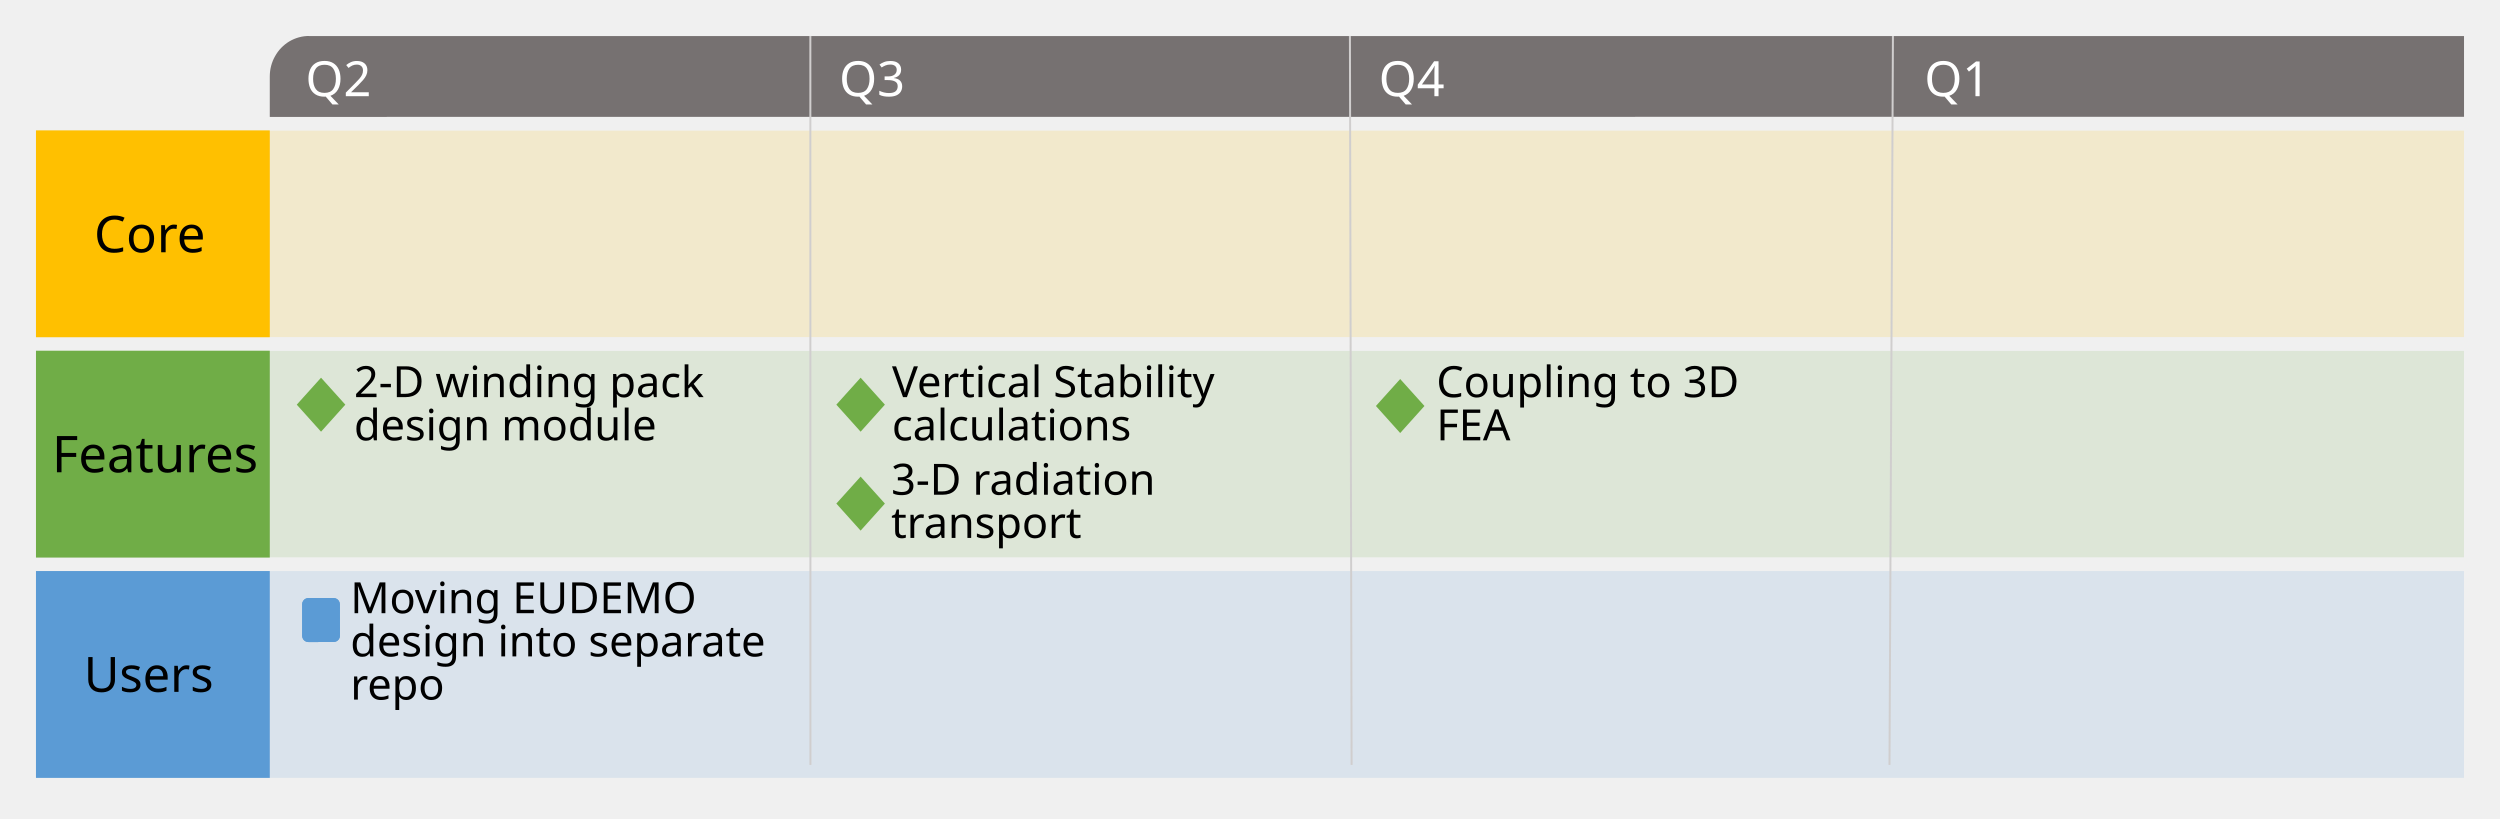
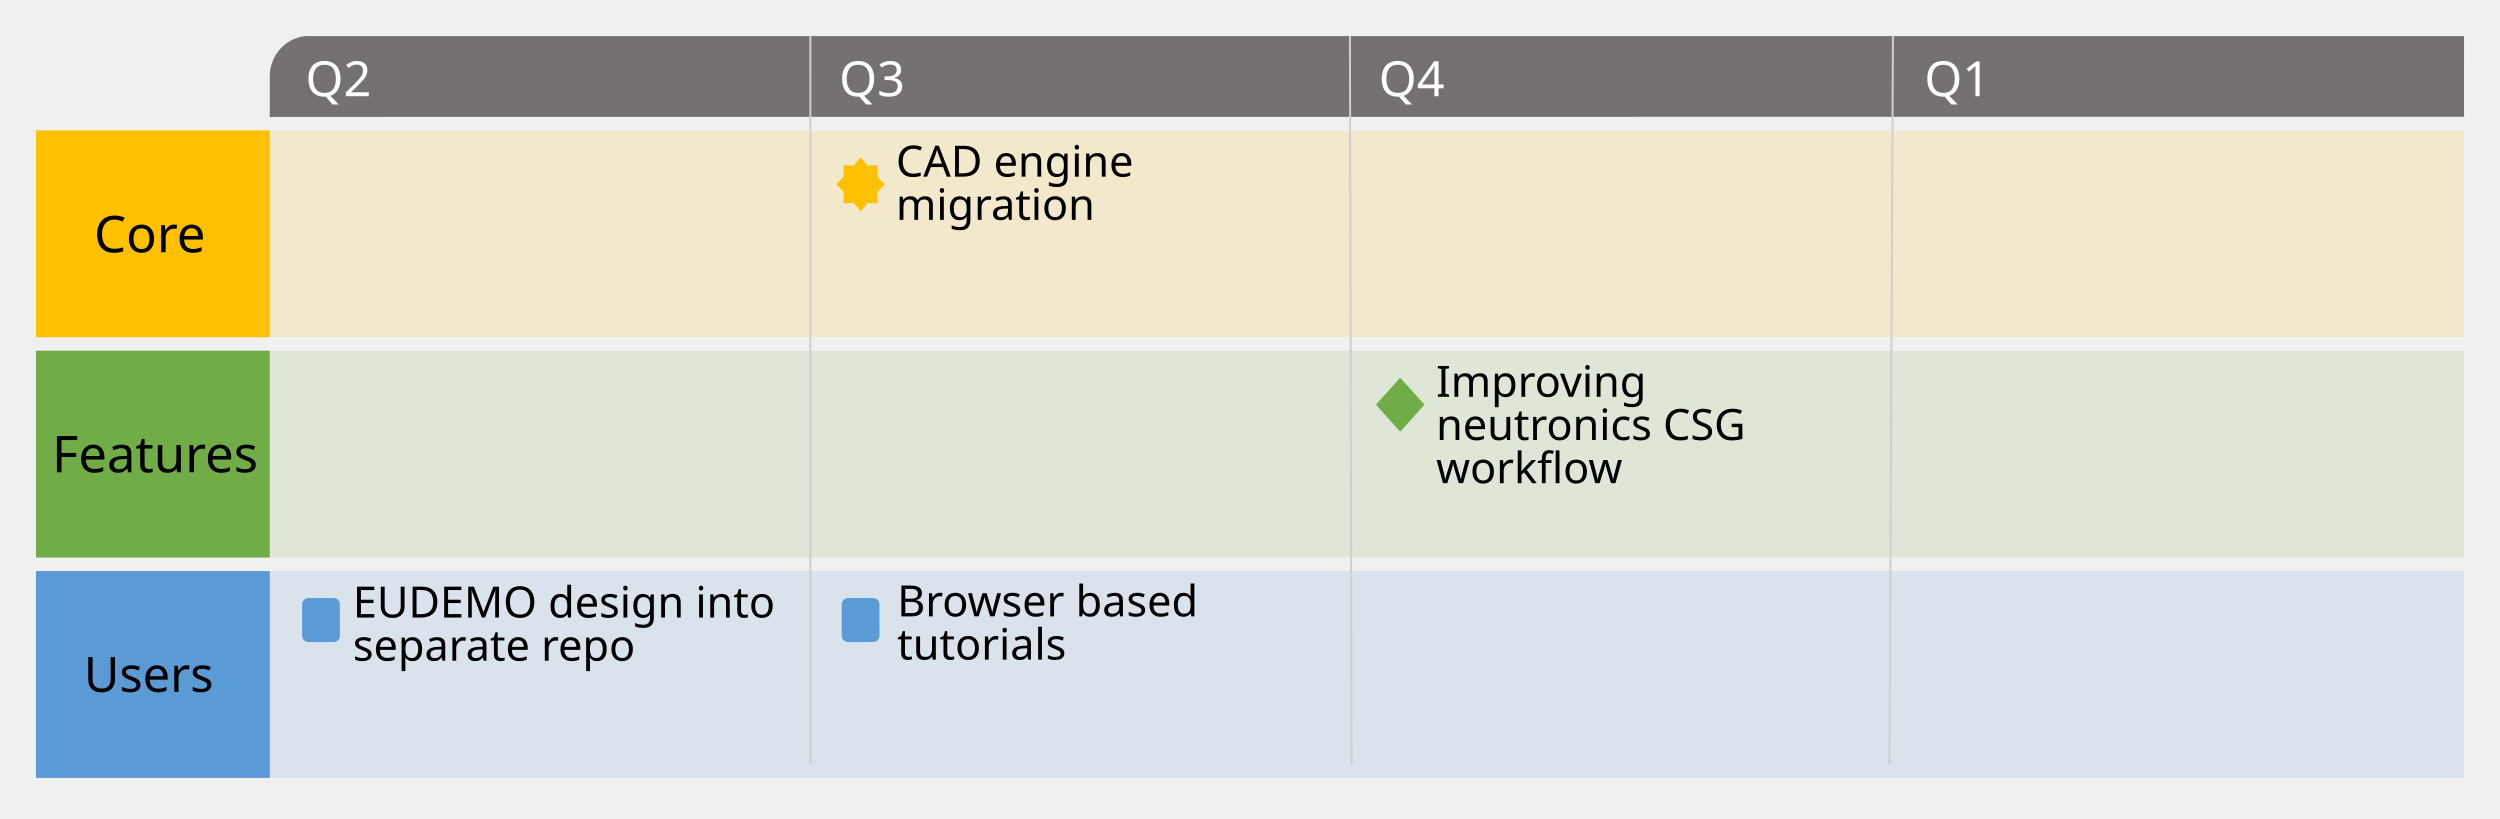
<svg xmlns="http://www.w3.org/2000/svg" width="278mm" height="91mm" viewBox="0 0 278 91" version="1.1" id="svg5">
  <defs id="defs2">
    <clipPath clipPathUnits="userSpaceOnUse" id="clipPath39">
      <path d="M 0,0.028 H 959.981 V 539.999 H 0 Z" clip-rule="evenodd" id="path37" />
    </clipPath>
    <clipPath clipPathUnits="userSpaceOnUse" id="clipPath51">
      <path d="M 30.246,125.121 H 906.18 v 71.746 H 30.246 Z" id="path49" />
    </clipPath>
    <clipPath clipPathUnits="userSpaceOnUse" id="clipPath65">
      <path d="m 30.331,201.798 h 875.934 v 75.998 H 30.331 Z" id="path63" />
    </clipPath>
    <clipPath clipPathUnits="userSpaceOnUse" id="clipPath79">
      <path d="m 30.217,282.926 h 875.962 v 75.97 H 30.217 Z" id="path77" />
    </clipPath>
  </defs>
  <g id="layer1">
    <g id="g35" clip-path="url(#clipPath39)" transform="matrix(0.3004796,0,0,-0.3004796,0.9333856,164.8634)">
      <g id="g45" transform="matrix(1.025869,0,0,1.067325,-20.82269,127.2185)">
        <g id="g47" />
        <g id="g57">
          <g clip-path="url(#clipPath51)" opacity="0.15" id="g55">
            <path d="M 468.198,125.15 H 30.246 v 71.716 H 906.151 V 125.15 Z" style="fill:#5b9bd5;fill-opacity:1;fill-rule:evenodd;stroke:none" id="path53" />
          </g>
        </g>
      </g>
      <g id="g59" transform="matrix(1.025869,0,0,1.007586,-20.90853,138.9725)">
        <g id="g61" />
        <g id="g71">
          <g clip-path="url(#clipPath65)" opacity="0.15" id="g69">
            <path d="M 468.283,201.827 H 30.331 v 75.968 h 875.905 v -75.968 z" style="fill:#70ad47;fill-opacity:1;fill-rule:evenodd;stroke:none" id="path67" />
          </g>
        </g>
      </g>
-       <g id="g231-5" transform="translate(-418.3972,165.7943)">
-         <text transform="matrix(1,0,0,-1,745.398,235.899)" style="font-variant:normal;font-weight:normal;font-size:15.987px;line-height:1;font-family:sans-serif;-inkscape-font-specification:sans-serif;writing-mode:lr-tb;white-space:pre;inline-size:145.862;display:inline;fill:#000000;fill-opacity:1;fill-rule:nonzero;stroke:none" id="text235-3" xml:space="preserve">
-           <tspan x="0" y="0" id="tspan12">Vertical Stability </tspan>
-           <tspan x="0" y="15.987" id="tspan13">calculations
- </tspan>
+       <g id="g231-5" transform="translate(-217.0264,178.0681)">
+         <text transform="matrix(1,0,0,-1,745.398,235.899)" style="font-style:normal;font-variant:normal;font-weight:normal;font-stretch:normal;font-size:15.987px;line-height:1;font-family:sans-serif;-inkscape-font-specification:sans-serif;font-variant-ligatures:normal;font-variant-caps:normal;font-variant-numeric:normal;font-variant-east-asian:normal;writing-mode:lr-tb;white-space:pre;inline-size:145.862;display:inline;fill:#000000;fill-opacity:1;fill-rule:nonzero;stroke:none" id="text235-3" xml:space="preserve">
+           <tspan x="0" y="12.146" id="tspan10">Improving </tspan>
+           <tspan x="0" y="28.133" id="tspan11">neutronics CSG </tspan>
+           <tspan x="0" y="44.12" id="tspan12">workflow</tspan>
        </text>
      </g>
-       <g id="g231-5-6" transform="translate(-617.484,180.1576)">
-         <text transform="matrix(1,0,0,-1,745.398,253.5097)" style="font-variant:normal;font-weight:normal;font-size:15.987px;line-height:1;font-family:sans-serif;-inkscape-font-specification:sans-serif;writing-mode:lr-tb;white-space:pre;inline-size:173.576;display:inline;fill:#000000;fill-opacity:1;fill-rule:nonzero;stroke:none" id="text235-3-2" xml:space="preserve">
-           <tspan x="0" y="31.974" id="tspan14">2-D winding pack </tspan>
-           <tspan x="0" y="47.961" id="tspan15">design module
- </tspan>
-         </text>
-       </g>
-       <text transform="matrix(1,0,0,-1,326.6964,365.5777)" style="font-variant:normal;font-weight:normal;font-size:15.987px;line-height:1;font-family:sans-serif;-inkscape-font-specification:sans-serif;writing-mode:lr-tb;white-space:pre;inline-size:154.221;display:inline;fill:#000000;fill-opacity:1;fill-rule:nonzero;stroke:none" id="text325-7" xml:space="preserve">
-         <tspan x="0" y="0" id="tspan16">3-D radiation </tspan>
-         <tspan x="0" y="15.987" id="tspan17">transport</tspan>
-       </text>
      <g id="g73" transform="matrix(1.002688,0,0,1.007958,0.1820512,138.6613)">
        <g id="g75" />
        <g id="g85" transform="matrix(1.023084,0,0,1,-20.91773,0)">
          <g clip-path="url(#clipPath79)" opacity="0.15" id="g83">
            <path d="M 468.198,282.954 H 30.217 v 75.94 h 875.934 v -75.94 z" style="fill:#ffc000;fill-opacity:1;fill-rule:evenodd;stroke:none" id="path81" />
          </g>
        </g>
      </g>
      <path d="m 111.198,535.326 h 797.566 v 0 l 0.005,-29.879 -812.035,-0.044 v 0 14.976 0 c 0,2.634 0.658,5.209 1.945,7.474 1.26,2.293 3.095,4.162 5.287,5.492 2.219,1.302 4.711,2.01 7.26,2.01 z" style="fill:#767171;fill-opacity:1;fill-rule:evenodd;stroke:none;stroke-width:0.982" id="path87" />
      <path d="M 53.489,260.794 H 10.206 v 76.544 h 86.528 v -76.544 z" style="fill:#5b9bd5;fill-opacity:1;fill-rule:evenodd;stroke:none;stroke-width:1.192" id="path89" />
      <path d="M 53.49,342.331 H 10.207 v 76.544 h 86.528 v -76.544 z" style="fill:#70ad47;fill-opacity:1;fill-rule:evenodd;stroke:none;stroke-width:1.159" id="path91" />
      <path d="M 53.489,423.867 H 10.206 v 76.544 h 86.528 v -76.544 z" style="fill:#ffc000;fill-opacity:1;fill-rule:evenodd;stroke:none;stroke-width:1.159" id="path93" />
      <g id="g95" transform="translate(-6.722659,140.4876)">
        <path d="m 303.506,394.866 0.028,-269.773" style="fill:none;stroke:#d0cece;stroke-width:0.737;stroke-linecap:butt;stroke-linejoin:miter;stroke-miterlimit:3.864;stroke-dasharray:none;stroke-opacity:1" id="path97" />
      </g>
      <g id="g99" transform="translate(-5.466883,140.4876)">
        <path d="m 501.931,394.866 0.623,-269.773" style="fill:none;stroke:#d0cece;stroke-width:0.737;stroke-linecap:butt;stroke-linejoin:miter;stroke-miterlimit:3.864;stroke-dasharray:none;stroke-opacity:1" id="path101" />
      </g>
      <g id="g103" transform="translate(-8.321109,140.4876)">
        <path d="M 705.742,394.866 704.466,125.093" style="fill:none;stroke:#d0cece;stroke-width:0.737;stroke-linecap:butt;stroke-linejoin:miter;stroke-miterlimit:3.864;stroke-dasharray:none;stroke-opacity:1" id="path105" />
      </g>
-       <path d="m 106.718,398.913 8.985,9.978 8.986,-9.978 -8.986,-10.006 z" style="fill:#70ad47;fill-opacity:1;fill-rule:evenodd;stroke:none" id="path109" />
-       <path d="m 108.715,325.031 v 0 c 0,0.397 0.114,0.822 0.312,1.162 0.198,0.369 0.51,0.652 0.85,0.85 0.369,0.199 0.766,0.312 1.163,0.312 h 9.299 v 0 c 0.397,0 0.822,-0.113 1.162,-0.312 0.369,-0.198 0.652,-0.51 0.851,-0.85 0.198,-0.368 0.312,-0.765 0.312,-1.162 v 0 l 0.028,-11.622 v 0 c 0,-0.397 -0.113,-0.822 -0.312,-1.162 -0.198,-0.369 -0.51,-0.652 -0.85,-0.851 -0.369,-0.198 -0.766,-0.312 -1.162,-0.312 l -9.328,-0.028 v 0 c -0.397,0 -0.823,0.113 -1.163,0.312 -0.368,0.198 -0.652,0.51 -0.85,0.85 -0.198,0.369 -0.312,0.766 -0.312,1.163 z" style="fill:#5b9bd5;fill-opacity:1;fill-rule:evenodd;stroke:none;stroke-width:1" id="path111" />
-       <path d="m 306.399,398.913 8.986,9.978 8.986,-9.978 -8.986,-10.006 z" style="fill:#70ad47;fill-opacity:1;fill-rule:evenodd;stroke:none" id="path115" />
-       <path d="m 506.08,398.422 8.986,9.977 8.986,-9.977 -8.986,-10.007 z" style="fill:#70ad47;fill-opacity:1;fill-rule:evenodd;stroke:none" id="path127" />
+       <path d="m 108.715,325.022 v 0 c 0,0.397 0.114,0.822 0.312,1.162 0.198,0.369 0.51,0.652 0.85,0.85 0.369,0.199 0.766,0.312 1.163,0.312 h 9.299 v 0 c 0.397,0 0.822,-0.113 1.162,-0.312 0.369,-0.198 0.652,-0.51 0.851,-0.85 0.198,-0.368 0.312,-0.765 0.312,-1.162 v 0 l 0.028,-11.622 v 0 c 0,-0.397 -0.113,-0.822 -0.312,-1.162 -0.198,-0.369 -0.51,-0.652 -0.85,-0.851 -0.369,-0.198 -0.766,-0.312 -1.162,-0.312 l -9.328,-0.028 v 0 c -0.397,0 -0.823,0.113 -1.163,0.312 -0.368,0.198 -0.652,0.51 -0.85,0.85 -0.198,0.369 -0.312,0.766 -0.312,1.163 z" style="fill:#5b9bd5;fill-opacity:1;fill-rule:evenodd;stroke:none;stroke-width:1" id="path111" />
+       <path d="m 506.08,398.913 8.986,9.978 8.986,-9.978 -8.986,-10.006 z" style="fill:#70ad47;fill-opacity:1;fill-rule:evenodd;stroke:none" id="path115" />
      <g id="g129" transform="translate(-14.85231,134.8223)">
        <text transform="scale(1,-1)" style="font-variant:normal;font-weight:normal;font-size:18px;font-family:sans-serif;-inkscape-font-specification:sans-serif;writing-mode:lr-tb;fill:#000000;fill-opacity:1;fill-rule:nonzero;stroke:none" id="text133" x="42.777" y="-157.811">
          <tspan x="42.777" y="-157.811" id="tspan131">Users</tspan>
        </text>
      </g>
-       <g id="g135" transform="translate(-5.622617,137.8143)" style="fill:#000000">
+       <g id="g135" transform="translate(-5.623974,137.8143)">
        <text transform="scale(1,-1)" style="font-variant:normal;font-weight:normal;font-size:18.785px;font-family:sans-serif;-inkscape-font-specification:sans-serif;writing-mode:lr-tb;fill:#000000;fill-opacity:1;fill-rule:nonzero;stroke:none" id="text139" x="21.767" y="-236.074">
-           <tspan x="21.767" id="tspan137" y="-236.074" style="font-size:18.785px;fill:#000000">Features</tspan>
+           <tspan x="21.767" id="tspan137" y="-236.074" style="font-size:18.785px">Features</tspan>
        </text>
      </g>
      <g id="g141" transform="translate(0,136.4485)" />
-       <g id="g147" transform="translate(-10.19188,141.5911)" style="fill:#000000">
+       <g id="g147" transform="translate(-10.19188,141.5911)">
        <text transform="matrix(1,0,0,-1,41.896,313.71)" style="font-variant:normal;font-weight:normal;font-size:18.785px;font-family:sans-serif;-inkscape-font-specification:sans-serif;writing-mode:lr-tb;fill:#000000;fill-opacity:1;fill-rule:nonzero;stroke:none" id="text151">
-           <tspan x="0" y="0" id="tspan149" style="font-size:18.785px;fill:#000000">Core</tspan>
+           <tspan x="0" y="0" id="tspan149" style="font-size:18.785px">Core</tspan>
        </text>
      </g>
      <g id="g153" transform="translate(0.249601,140.4876)">
-         <text transform="matrix(1,0,0,-1,109.701,372.586)" style="font-variant:normal;font-weight:normal;font-size:18px;font-family:sans-serif;-inkscape-font-specification:sans-serif;writing-mode:lr-tb;fill:#ffffff;fill-opacity:1;fill-rule:nonzero;stroke:none" id="text157">
-           <tspan x="0" y="0" id="tspan155">Q2</tspan>
+         <text transform="matrix(1,0,0,-1,109.701,372.586)" style="font-style:normal;font-variant:normal;font-weight:normal;font-stretch:normal;font-size:18px;font-family:sans-serif;-inkscape-font-specification:'sans-serif, Normal';font-variant-ligatures:normal;font-variant-caps:normal;font-variant-numeric:normal;font-variant-east-asian:normal;writing-mode:lr-tb;display:inline;fill:#ffffff;fill-opacity:1;fill-rule:nonzero;stroke:none" id="text157">
+           <tspan id="tspan18" x="0" y="0">Q2</tspan>
        </text>
      </g>
      <g id="g159" transform="translate(0.249601,140.4876)">
        <text transform="matrix(1,0,0,-1,307.191,372.586)" style="font-variant:normal;font-weight:normal;font-size:18px;font-family:sans-serif;-inkscape-font-specification:sans-serif;writing-mode:lr-tb;fill:#ffffff;fill-opacity:1;fill-rule:nonzero;stroke:none" id="text163">
          <tspan x="0" y="0" id="tspan161">Q3</tspan>
        </text>
      </g>
      <g id="g237" transform="translate(0.249601,140.4876)">
        <text transform="matrix(1,0,0,-1,745.398,216.794)" style="font-variant:normal;font-weight:normal;font-size:15.987px;font-family:sans-serif;-inkscape-font-specification:sans-serif;writing-mode:lr-tb;white-space:pre;inline-size:130.712;display:inline;fill:#000000;fill-opacity:1;fill-rule:nonzero;stroke:none" id="text241" xml:space="preserve" />
      </g>
      <g id="g243" transform="translate(0.249601,140.4876)">
        <text transform="matrix(1,0,0,-1,745.398,197.603)" style="font-variant:normal;font-weight:normal;font-size:15.987px;font-family:sans-serif;-inkscape-font-specification:sans-serif;writing-mode:lr-tb;fill:#000000;fill-opacity:1;fill-rule:nonzero;stroke:none" id="text247">
          <tspan id="tspan245" x="0" y="0" />
        </text>
      </g>
      <g id="g255" transform="translate(0,136.4485)" />
+       <g id="g261" transform="translate(-212.5692,143.3128)">
+         <text transform="matrix(1,0,0,-1,541.502,189.3966)" style="font-style:normal;font-variant:normal;font-weight:normal;font-stretch:normal;font-size:15.987px;line-height:1;font-family:sans-serif;-inkscape-font-specification:'sans-serif, Normal';font-variant-ligatures:normal;font-variant-caps:normal;font-variant-numeric:normal;font-variant-east-asian:normal;writing-mode:lr-tb;white-space:pre;inline-size:179.43;display:inline;fill:#000000;fill-opacity:1;fill-rule:nonzero;stroke:none" id="text265" xml:space="preserve">
+           <tspan x="0" y="12.146" id="tspan13">Browser based </tspan>
+           <tspan x="0" y="28.133" id="tspan14">tutorials</tspan>
+         </text>
+       </g>
      <g id="g267" transform="translate(0.249601,140.4876)">
        <text transform="matrix(1,0,0,-1,541.502,172.29)" style="font-variant:normal;font-weight:normal;font-size:15.987px;font-family:sans-serif;-inkscape-font-specification:sans-serif;writing-mode:lr-tb;fill:#000000;fill-opacity:1;fill-rule:nonzero;stroke:none" id="text271">
          <tspan id="tspan269" x="0" y="0" />
        </text>
      </g>
      <g id="g303" transform="translate(0.249601,140.4876)">
        <text transform="matrix(1,0,0,-1,545.102,241.398)" style="font-variant:normal;font-weight:normal;font-size:15.987px;font-family:sans-serif;-inkscape-font-specification:sans-serif;writing-mode:lr-tb;fill:#000000;fill-opacity:1;fill-rule:nonzero;stroke:none" id="text307">
          <tspan id="tspan305" x="0" y="0" />
        </text>
      </g>
      <g id="g309" transform="translate(0.249601,140.4876)">
-         <text transform="matrix(1,0,0,-1,506.891,372.586)" style="font-variant:normal;font-weight:normal;font-size:18px;font-family:sans-serif;-inkscape-font-specification:sans-serif;writing-mode:lr-tb;fill:#ffffff;fill-opacity:1;fill-rule:nonzero;stroke:none" id="text313">
-           <tspan x="0" y="0" id="tspan311">Q4</tspan>
+         <text transform="matrix(1,0,0,-1,506.891,372.586)" style="font-style:normal;font-variant:normal;font-weight:normal;font-stretch:normal;font-size:18px;font-family:sans-serif;-inkscape-font-specification:sans-serif;font-variant-ligatures:normal;font-variant-caps:normal;font-variant-numeric:normal;font-variant-east-asian:normal;writing-mode:lr-tb;fill:#ffffff;fill-opacity:1;fill-rule:nonzero;stroke:none" id="text313">
+           <tspan id="tspan19" x="0" y="0">Q4</tspan>
        </text>
      </g>
      <g id="g315" transform="translate(0.249601,140.4876)">
        <text transform="matrix(1,0,0,-1,708.803,372.586)" style="font-variant:normal;font-weight:normal;font-size:18px;font-family:sans-serif;-inkscape-font-specification:sans-serif;writing-mode:lr-tb;fill:#ffffff;fill-opacity:1;fill-rule:nonzero;stroke:none" id="text319">
-           <tspan x="0" y="0" id="tspan317">Q1</tspan>
+           <tspan id="tspan20" x="0" y="0">Q1</tspan>
        </text>
      </g>
      <g id="g321" transform="translate(-416.7889,101.6848)">
        <text transform="matrix(1,0,0,-1,545.6322,264.189)" style="font-variant:normal;font-weight:normal;font-size:15.987px;line-height:1;font-family:sans-serif;-inkscape-font-specification:sans-serif;writing-mode:lr-tb;white-space:pre;inline-size:154.221;display:inline;fill:#000000;fill-opacity:1;fill-rule:nonzero;stroke:none" id="text325" xml:space="preserve" />
      </g>
      <g id="g327" transform="translate(0.249601,140.4876)">
        <text transform="matrix(1,0,0,-1,745.313,245.112)" style="font-variant:normal;font-weight:normal;font-size:15.987px;font-family:sans-serif;-inkscape-font-specification:sans-serif;writing-mode:lr-tb;fill:#000000;fill-opacity:1;fill-rule:nonzero;stroke:none" id="text331">
          <tspan id="tspan329" x="0" y="0" />
        </text>
      </g>
-       <path d="m 306.399,362.305 8.986,9.978 8.986,-9.978 -8.986,-10.007 z" style="fill:#70ad47;fill-opacity:1;fill-rule:evenodd;stroke:none" id="path544" />
-       <g id="g552" transform="translate(-216.92,165.7943)">
-         <text transform="matrix(1,0,0,-1,745.398,235.899)" style="font-variant:normal;font-weight:normal;font-size:15.987px;line-height:1;font-family:sans-serif;-inkscape-font-specification:sans-serif;writing-mode:lr-tb;white-space:pre;inline-size:145.862;display:inline;fill:#000000;fill-opacity:1;fill-rule:nonzero;stroke:none" id="text550" xml:space="preserve">
-           <tspan x="0" y="0" id="tspan18">Coupling to 3D </tspan>
-           <tspan x="0" y="15.987" id="tspan19">FEA
- </tspan>
+       <path d="m 306.399,480.449 2.75,2.863 -0.142,4.196 3.798,-0.142 2.58,3.061 2.551,-3.061 3.798,0.142 -0.141,-4.196 2.778,-2.863 -2.778,-2.863 0.141,-4.195 -3.798,0.142 -2.551,-3.09 -2.58,3.09 -3.798,-0.142 0.142,4.195 z" style="fill:#ffc000;fill-opacity:1;fill-rule:evenodd;stroke:none" id="path353" />
+       <path d="m 308.396,325.022 v 0 c 0,0.397 0.114,0.822 0.312,1.162 0.198,0.369 0.51,0.652 0.85,0.85 0.369,0.199 0.766,0.312 1.163,0.312 h 9.299 v 0 c 0.397,0 0.822,-0.113 1.162,-0.312 0.369,-0.198 0.652,-0.51 0.851,-0.85 0.198,-0.368 0.312,-0.765 0.312,-1.162 v 0 l 0.028,-11.622 v 0 c 0,-0.397 -0.113,-0.822 -0.312,-1.162 -0.198,-0.369 -0.51,-0.652 -0.85,-0.851 -0.369,-0.198 -0.766,-0.312 -1.162,-0.312 l -9.328,-0.028 v 0 c -0.397,0 -0.823,0.113 -1.163,0.312 -0.368,0.198 -0.652,0.51 -0.85,0.85 -0.198,0.369 -0.312,0.766 -0.312,1.163 z" style="fill:#5b9bd5;fill-opacity:1;fill-rule:evenodd;stroke:none;stroke-width:1" id="path554-5" />
+       <g id="g562" transform="translate(-414.0183,142.8897)">
+         <text transform="matrix(1,0,0,-1,541.502,189.3966)" style="font-style:normal;font-variant:normal;font-weight:normal;font-stretch:normal;font-size:15.987px;line-height:1;font-family:sans-serif;-inkscape-font-specification:sans-serif;font-variant-ligatures:normal;font-variant-caps:normal;font-variant-numeric:normal;font-variant-east-asian:normal;writing-mode:lr-tb;white-space:pre;inline-size:179.43;display:inline;fill:#000000;fill-opacity:1;fill-rule:nonzero;stroke:none" id="text560" xml:space="preserve">
+           <tspan x="0" y="12.146" id="tspan15">EUDEMO design into </tspan>
+           <tspan x="0" y="28.133" id="tspan16">separate repo</tspan>
        </text>
      </g>
-       <path d="m 108.715,325.031 v 0 c 0,0.397 0.114,0.822 0.312,1.162 0.198,0.369 0.51,0.652 0.85,0.85 0.369,0.199 0.766,0.312 1.163,0.312 h 9.299 v 0 c 0.397,0 0.822,-0.113 1.162,-0.312 0.369,-0.198 0.652,-0.51 0.851,-0.85 0.198,-0.368 0.312,-0.765 0.312,-1.162 v 0 l 0.028,-11.622 v 0 c 0,-0.397 -0.113,-0.822 -0.312,-1.162 -0.198,-0.369 -0.51,-0.652 -0.85,-0.851 -0.369,-0.198 -0.766,-0.312 -1.162,-0.312 l -9.328,-0.028 v 0 c -0.397,0 -0.823,0.113 -1.163,0.312 -0.368,0.198 -0.652,0.51 -0.85,0.85 -0.198,0.369 -0.312,0.766 -0.312,1.163 z" style="fill:#5b9bd5;fill-opacity:1;fill-rule:evenodd;stroke:none;stroke-width:1" id="path554" />
-       <g id="g562" transform="translate(-414.9391,132.3338)">
-         <text transform="matrix(1,0,0,-1,541.502,189.3966)" style="font-variant:normal;font-weight:normal;font-size:15.987px;line-height:1;font-family:sans-serif;-inkscape-font-specification:sans-serif;writing-mode:lr-tb;white-space:pre;inline-size:179.43;display:inline;fill:#000000;fill-opacity:1;fill-rule:nonzero;stroke:none" id="text560" xml:space="preserve">
-           <tspan x="0" y="0" id="tspan20">Moving EUDEMO </tspan>
-           <tspan x="0" y="15.987" id="tspan21">design into separate </tspan>
-           <tspan x="0" y="31.974" id="tspan22">repo</tspan>
+       <g id="g736" transform="translate(-611.4892,149.9147)">
+         <text transform="matrix(1,0,0,-1,939.9537,345.529)" style="font-variant:normal;font-weight:normal;font-size:15.987px;line-height:1;font-family:sans-serif;-inkscape-font-specification:sans-serif;writing-mode:lr-tb;white-space:pre;inline-size:168.194;display:inline;fill:#000000;fill-opacity:1;fill-rule:nonzero;stroke:none" id="text734" xml:space="preserve">
+           <tspan x="0" y="12.146" id="tspan17">CAD engine </tspan>
+           <tspan x="0" y="28.133" id="tspan21">migration</tspan>
        </text>
      </g>
    </g>
  </g>
</svg>
